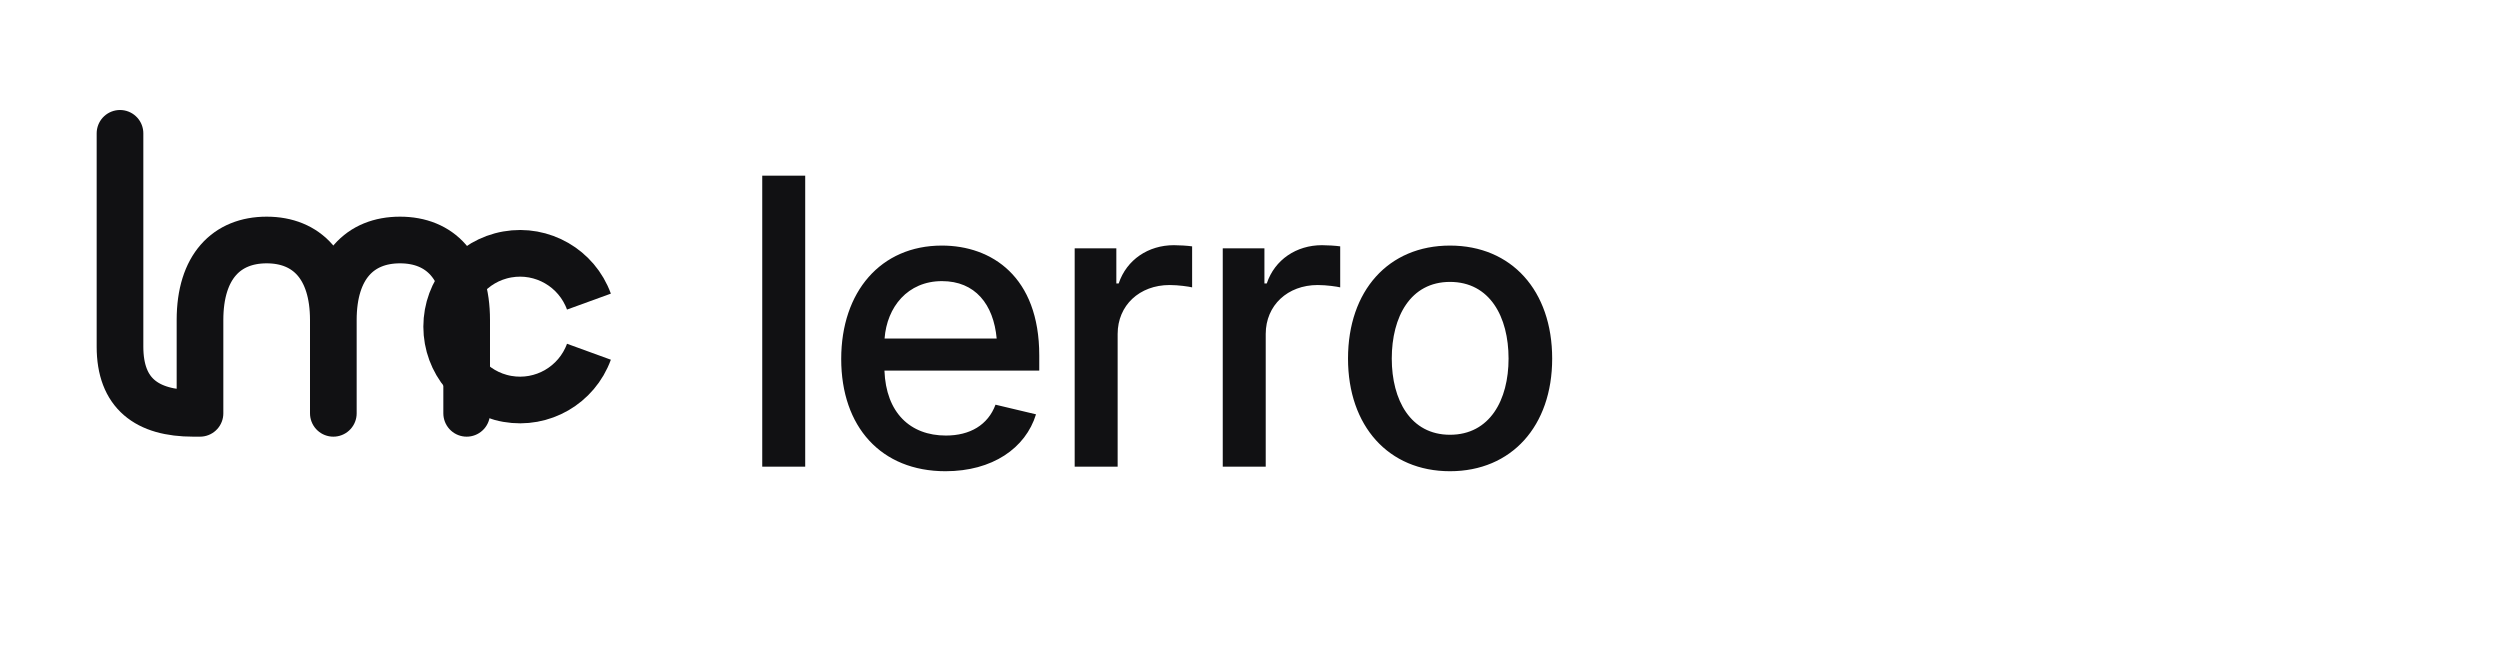
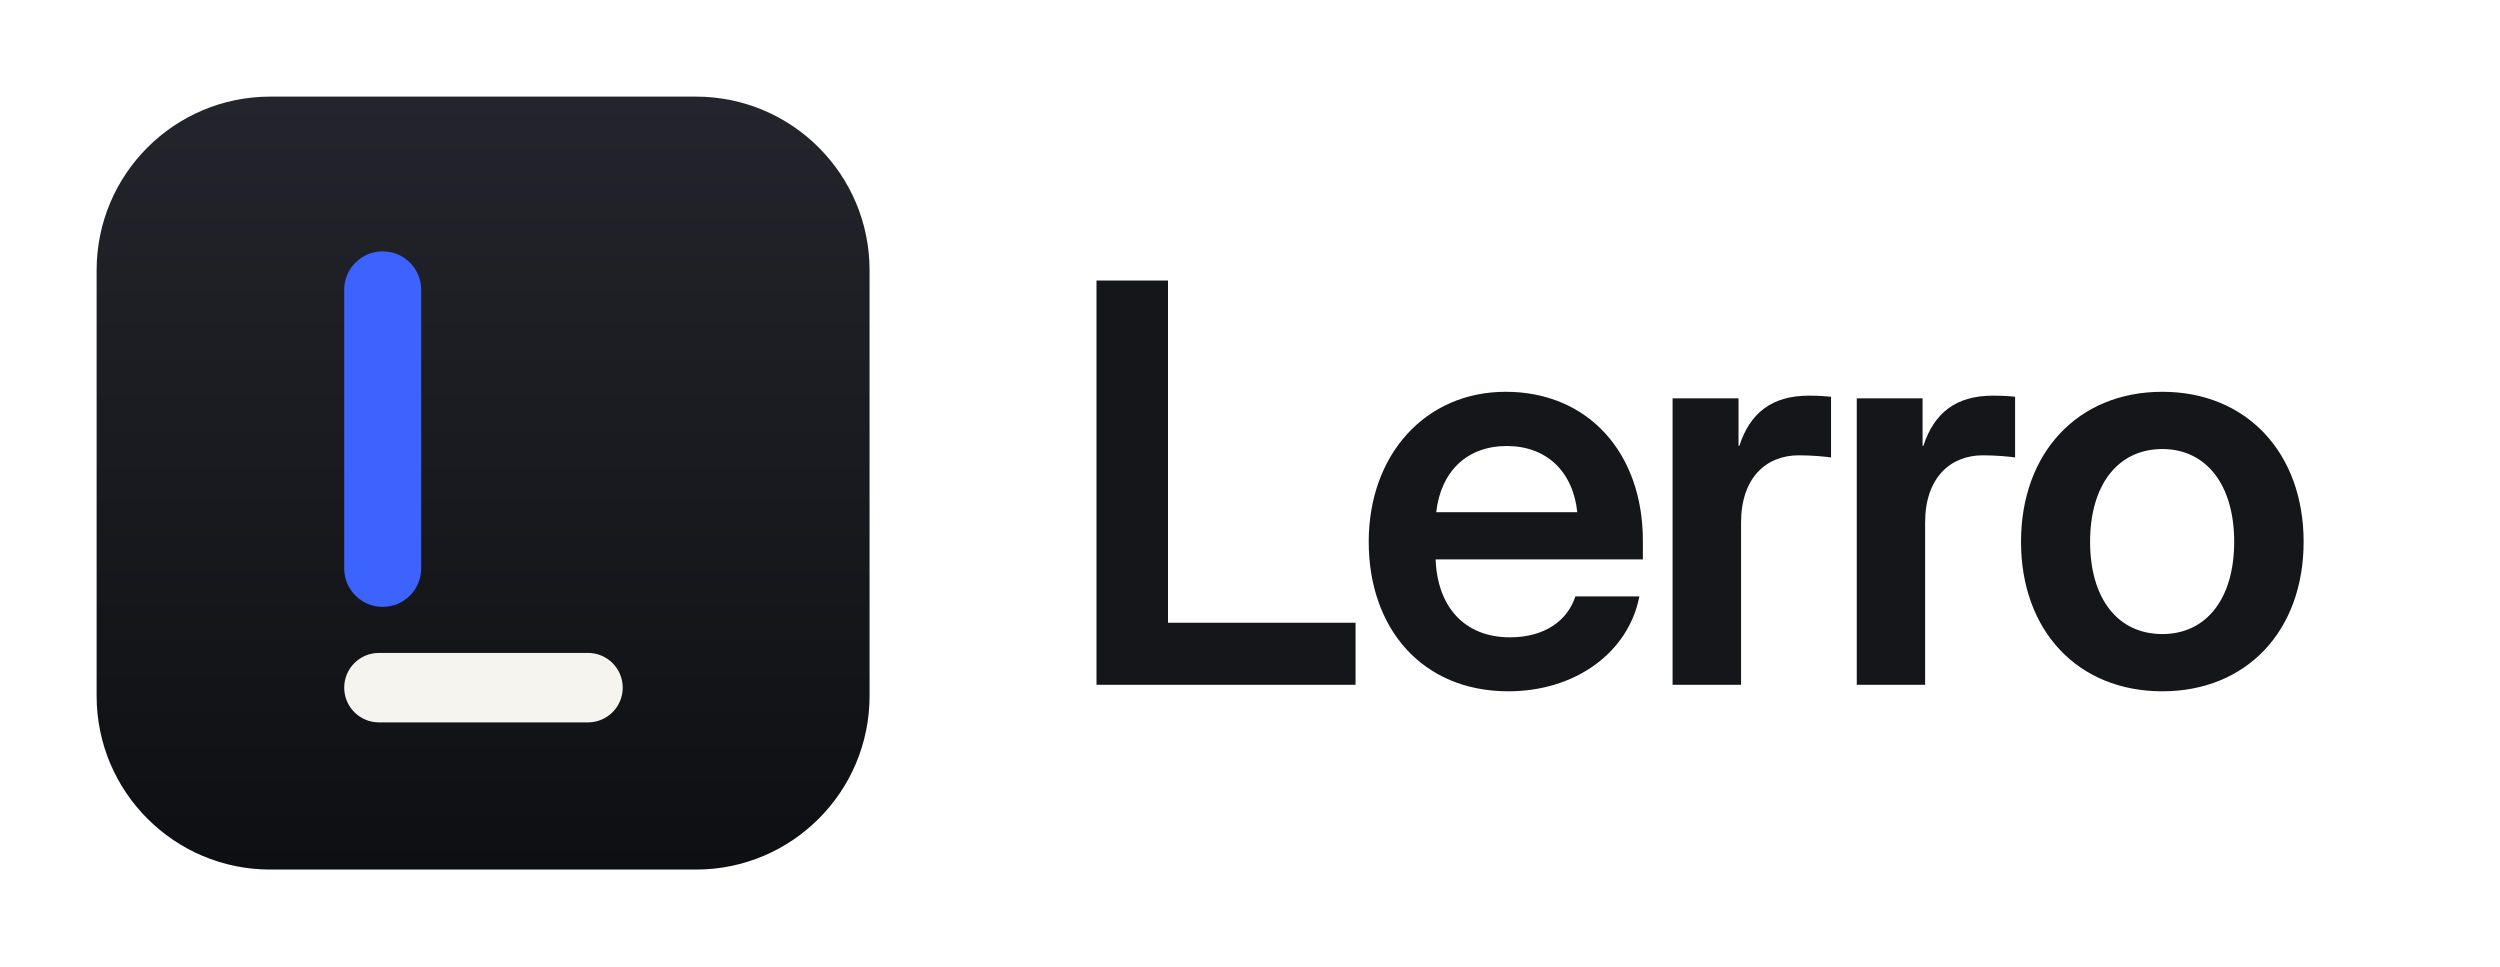
- <svg xmlns="http://www.w3.org/2000/svg" width="300" height="80" viewBox="0 0 300 80" fill="none">
-   <g transform="translate(8 8) scale(0.8)">
-     <path d="M8 10V42C8 49 12 52 19 52H20V38C20 30 24 26 30 26C36 26 40 30 40 38V52V38C40 30 44 26 50 26C56 26 60 30 60 38V52" stroke="#111113" stroke-width="7" stroke-linecap="round" stroke-linejoin="round" />
-     <path d="M78.34 35.24A11 11 0 1 0 78.34 42.76" stroke="#111113" stroke-width="7" stroke-linecap="butt" />
+ <svg xmlns="http://www.w3.org/2000/svg" width="207" height="80" viewBox="0 0 207 80" fill="none">
+   <defs>
+     <linearGradient id="tile" x1="0" y1="0" x2="0" y2="1">
+       <stop stop-color="#24252C" />
+       <stop offset="1" stop-color="#0E0F12" />
+     </linearGradient>
+   </defs>
+   <g transform="translate(8 8) scale(0.0625)">
+     <rect width="1024" height="1024" rx="230" fill="url(#tile)" />
+     <rect x="328" y="205" width="102" height="471" rx="51" fill="#3D63FF" />
+     <rect x="328" y="737" width="369" height="92" rx="46" fill="#F6F4EF" />
  </g>
-   <text x="88" y="56" fill="#111113" font-family="-apple-system, BlinkMacSystemFont, 'SF Pro Display', 'PingFang SC', sans-serif" font-size="48" font-weight="500" letter-spacing="-1.4">lerro</text>
+   <path d="M90.79 56.7L112.24 56.7L112.24 51.56L96.71 51.56L96.71 23.23L90.79 23.23ZM124.89 57.24C130.44 57.24 134.84 54.03 135.74 49.38L130.44 49.38C129.79 51.4 127.88 52.77 125.03 52.77C121.21 52.77 119.01 50.19 118.87 46.32L136.03 46.32L136.03 44.77C136.03 37.5 131.5 32.44 124.67 32.44C118.02 32.44 113.33 37.65 113.33 44.86C113.33 52.05 117.77 57.24 124.89 57.24ZM118.92 42.41C119.3 39.02 121.48 36.93 124.76 36.93C128.04 36.93 130.24 39.02 130.6 42.41ZM138.49 56.7L144.16 56.7L144.16 43.27C144.16 39.56 146.24 37.7 148.94 37.7C150.06 37.7 151.19 37.81 151.61 37.88L151.61 32.85C151.16 32.8 150.53 32.76 149.77 32.76C146.72 32.76 144.9 34.19 144.02 36.91L143.95 36.91L143.95 32.98L138.49 32.98ZM153.74 56.7L159.4 56.7L159.4 43.27C159.4 39.56 161.49 37.7 164.18 37.7C165.3 37.7 166.43 37.81 166.85 37.88L166.85 32.85C166.4 32.8 165.78 32.76 165.01 32.76C161.96 32.76 160.14 34.19 159.26 36.91L159.19 36.91L159.19 32.98L153.74 32.98ZM179.04 57.24C186.02 57.24 190.74 52.23 190.74 44.86C190.74 37.5 186.02 32.44 179.04 32.44C172.05 32.44 167.34 37.5 167.34 44.86C167.34 52.23 172.05 57.24 179.04 57.24ZM179.04 52.5C175.38 52.5 173.06 49.6 173.06 44.86C173.06 40.1 175.4 37.18 179.04 37.18C182.66 37.18 184.99 40.12 184.99 44.86C184.99 49.58 182.68 52.5 179.04 52.5Z" fill="#15161A" />
</svg>
